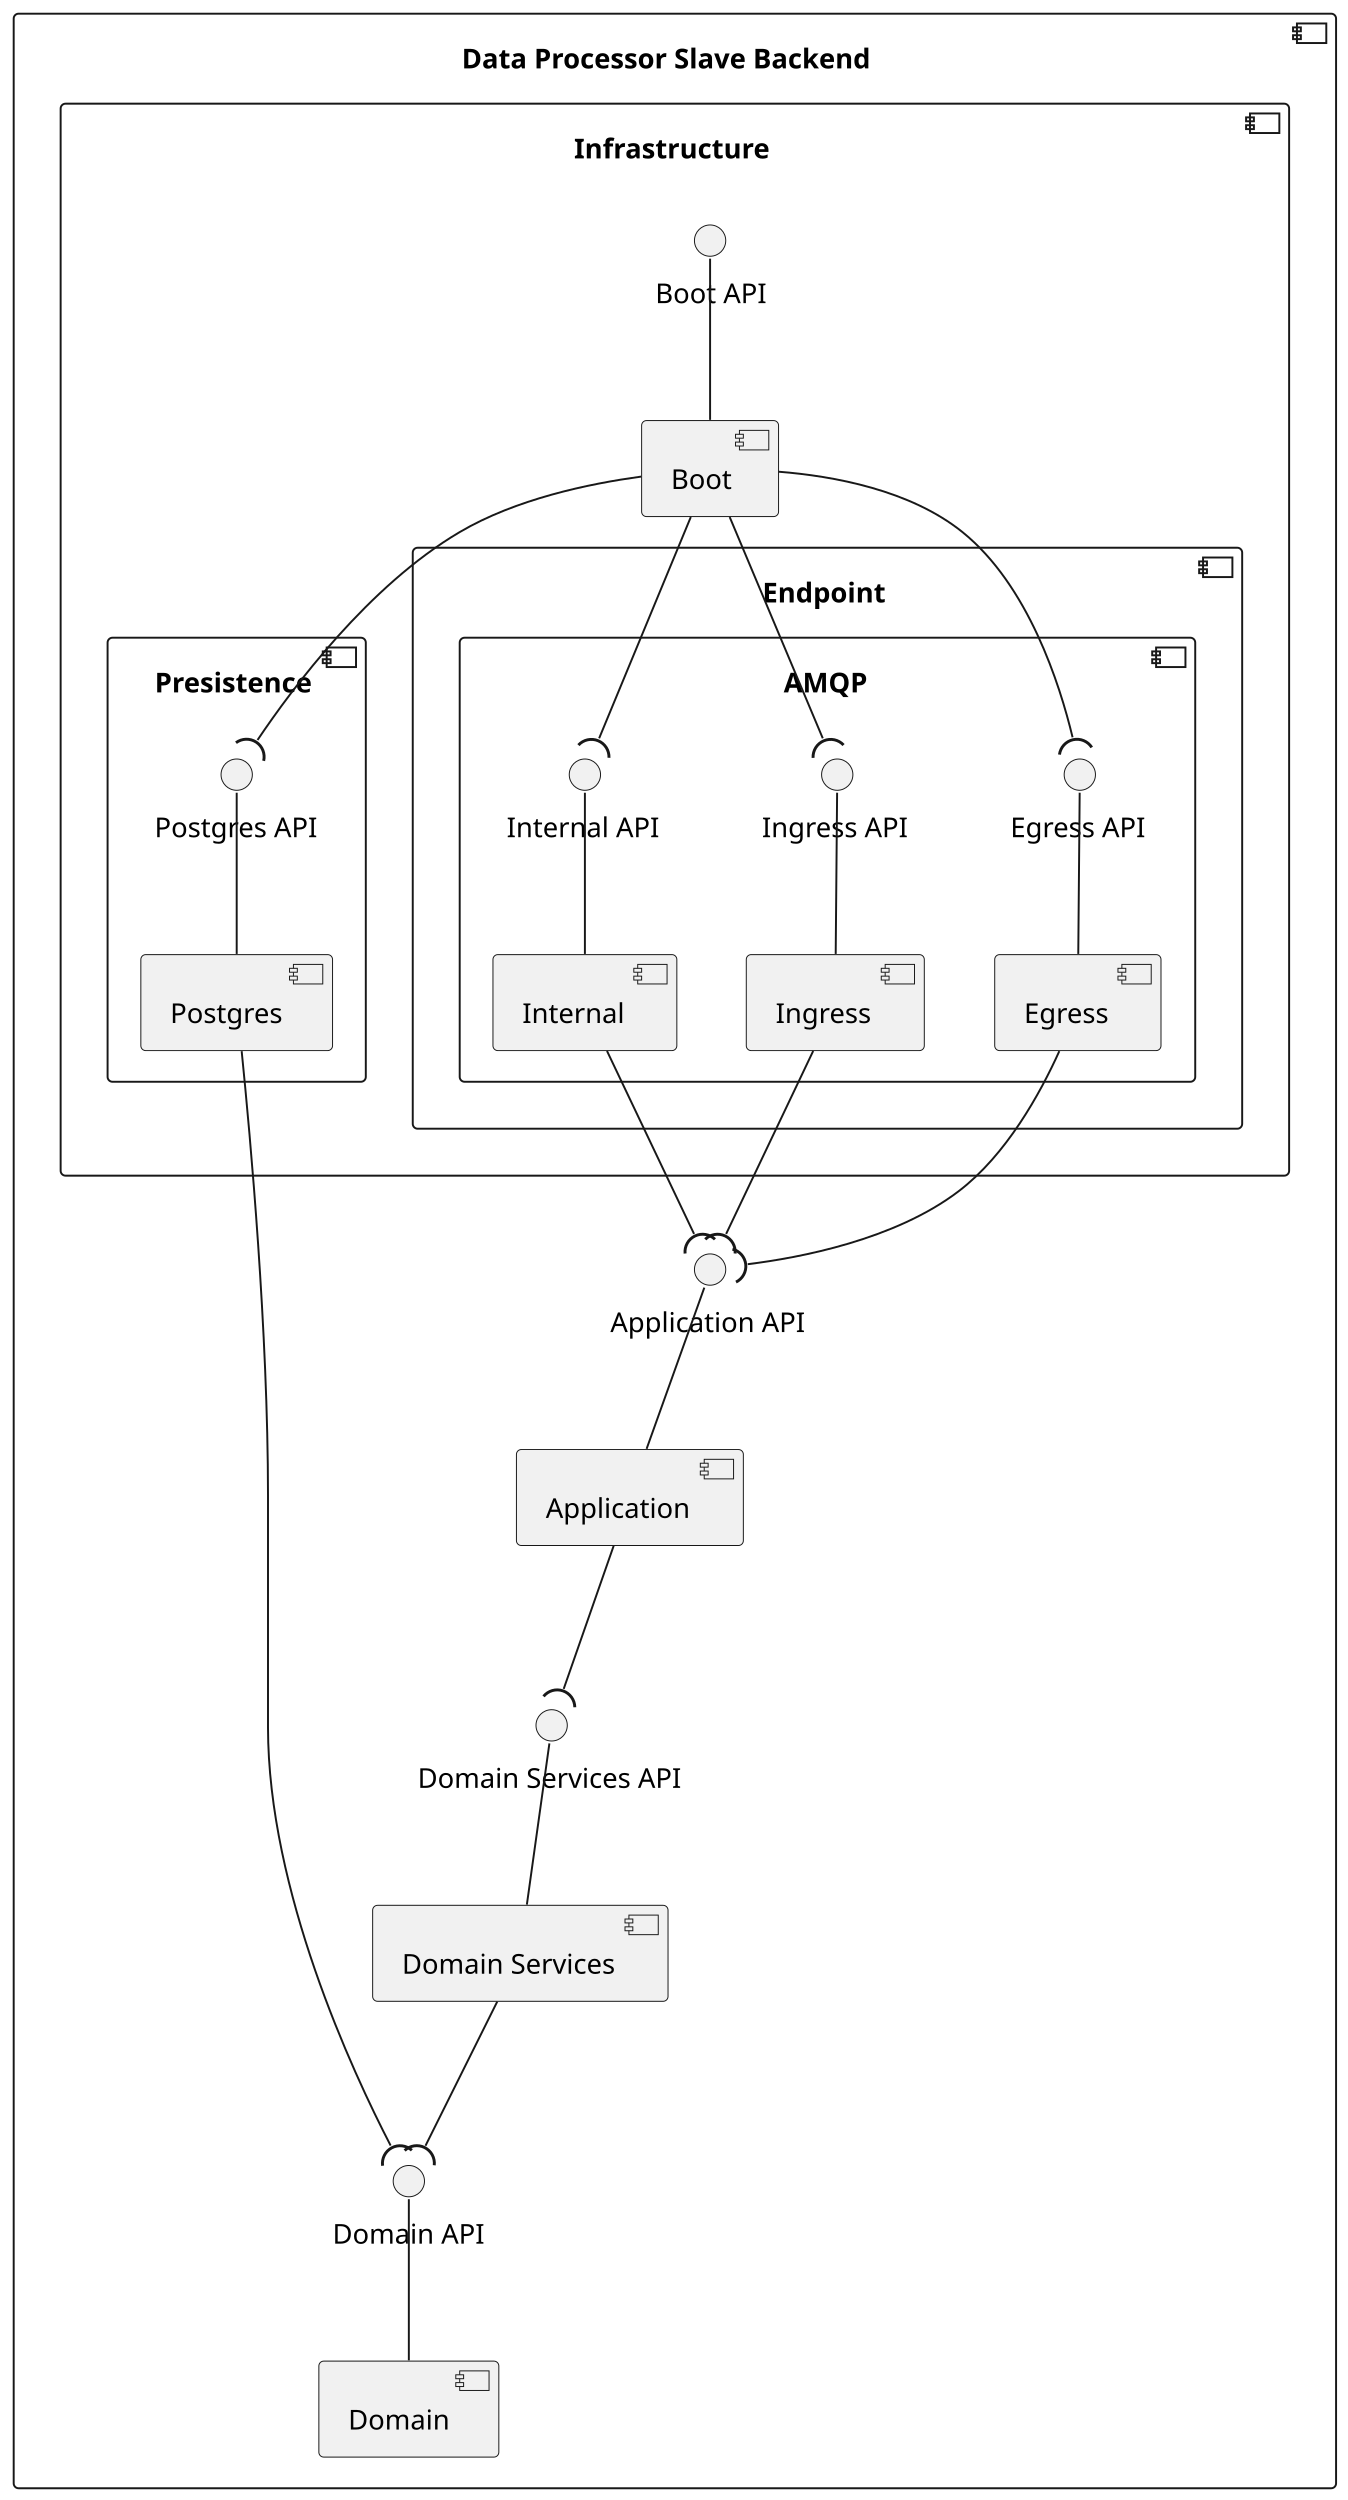
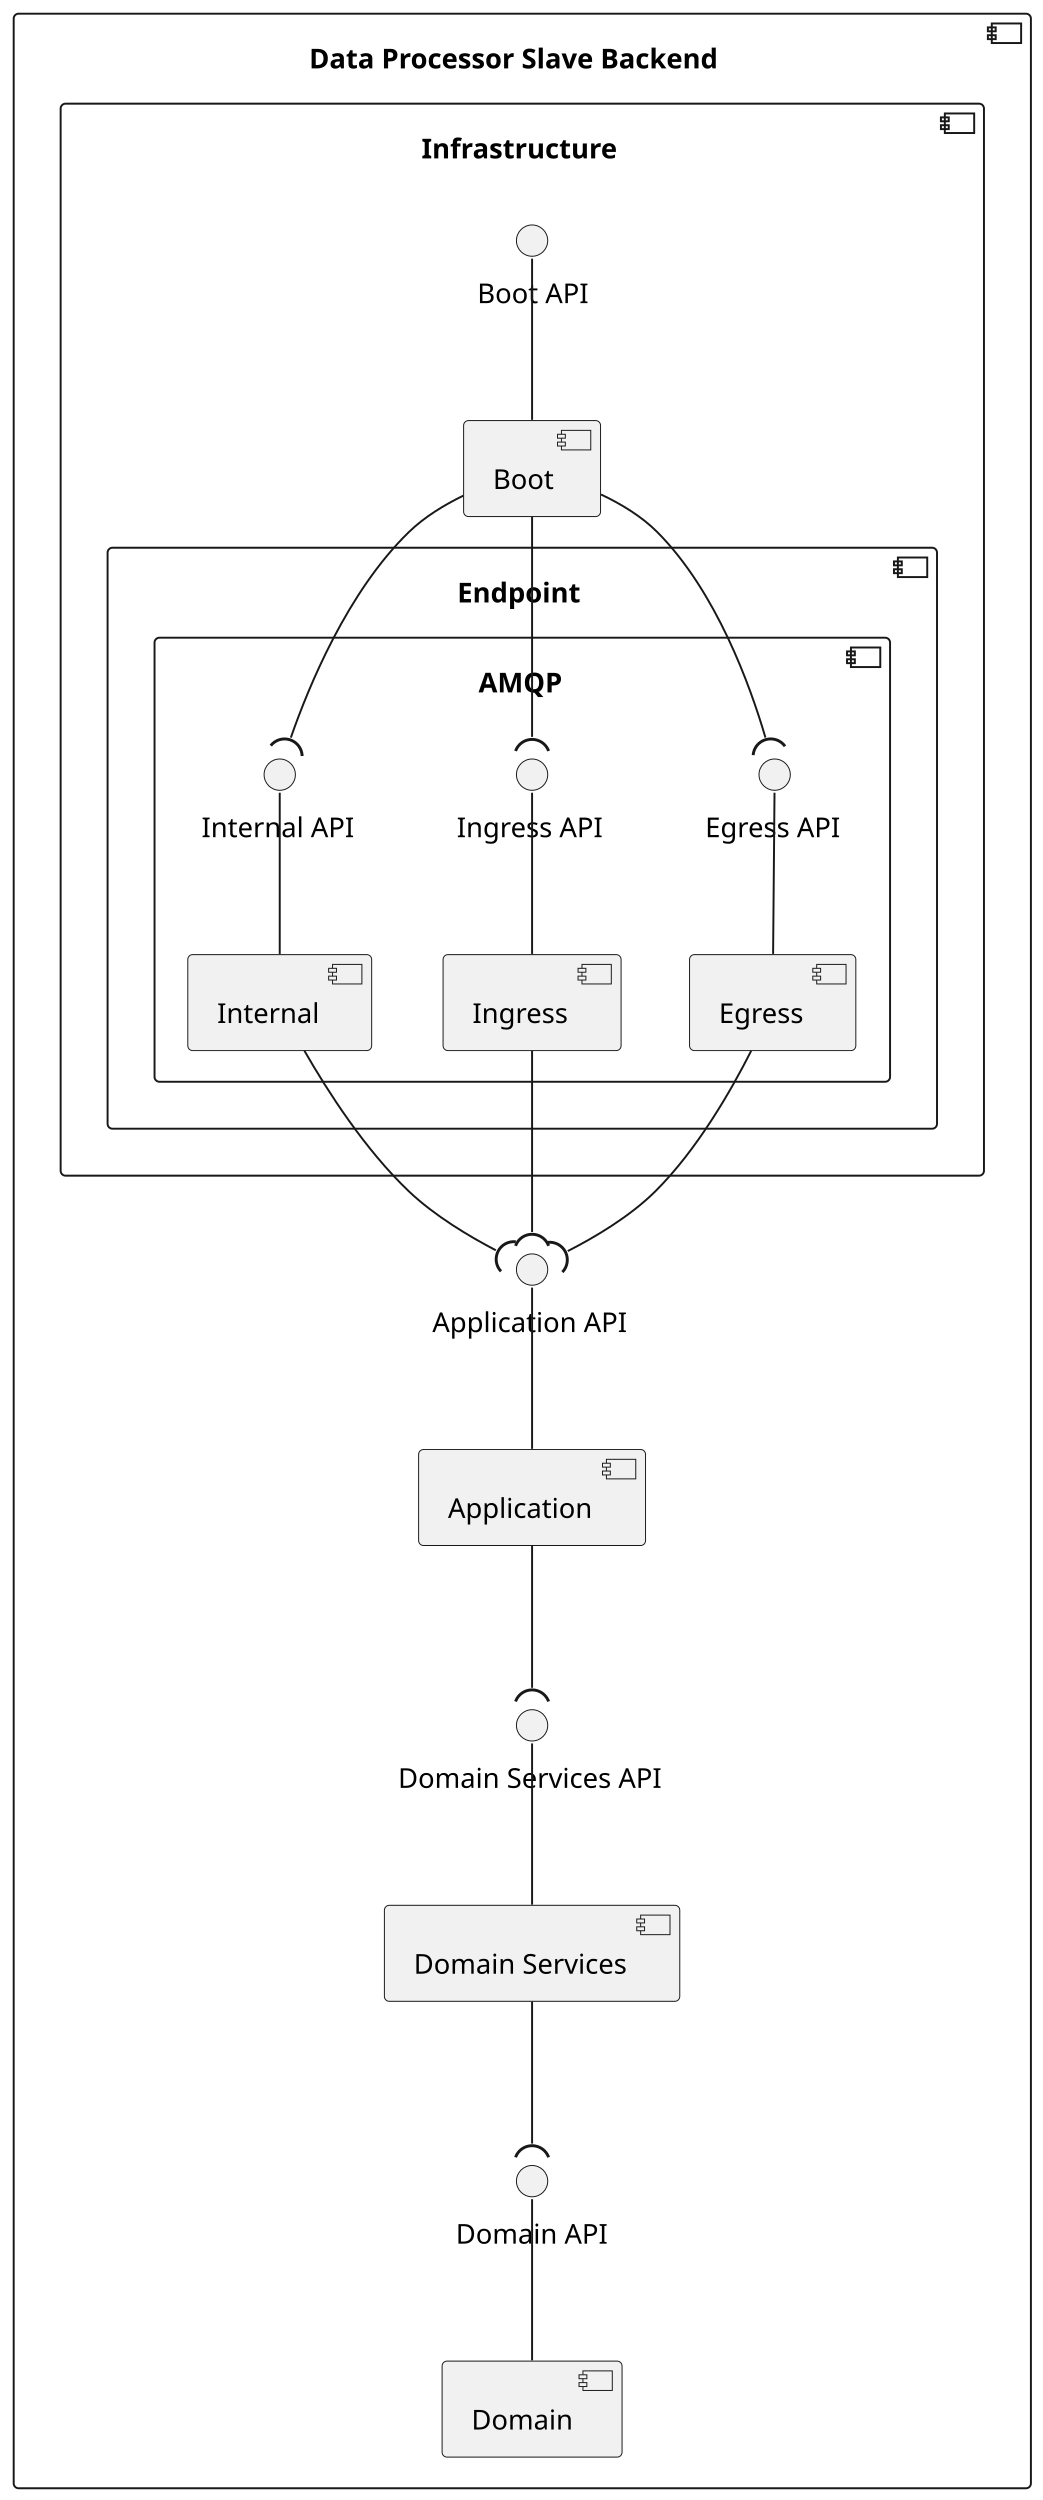
- <svg xmlns="http://www.w3.org/2000/svg" contentStyleType="text/css" height="1278px" preserveAspectRatio="none" style="width:689px;height:1278px;background:#FFFFFF;" version="1.1" viewBox="0 0 689 1278" width="689px" zoomAndPan="magnify">
+ <svg xmlns="http://www.w3.org/2000/svg" contentStyleType="text/css" height="1278px" preserveAspectRatio="none" style="width:533px;height:1278px;background:#FFFFFF;" version="1.1" viewBox="0 0 533 1278" width="533px" zoomAndPan="magnify">
  <defs />
  <g>
    <g id="cluster_Data Processor Slave Backend">
-       <rect height="1265" rx="2.5" ry="2.5" style="stroke:#181818;stroke-width:1.0;fill:none;" width="676" x="7" y="7" />
-       <rect height="10" style="stroke:#181818;stroke-width:1.0;fill:none;" width="15" x="663" y="12" />
-       <rect height="2" style="stroke:#181818;stroke-width:1.0;fill:none;" width="4" x="661" y="14" />
-       <rect height="2" style="stroke:#181818;stroke-width:1.0;fill:none;" width="4" x="661" y="18" />
-       <text fill="#000000" font-family="sans-serif" font-size="14" font-weight="bold" lengthAdjust="spacing" textLength="217.938" x="236.031" y="34.966">Data Processor Slave Backend</text>
+       <rect height="1265" rx="2.5" ry="2.5" style="stroke:#181818;stroke-width:1.0;fill:none;" width="520" x="7" y="7" />
+       <rect height="10" style="stroke:#181818;stroke-width:1.0;fill:none;" width="15" x="507" y="12" />
+       <rect height="2" style="stroke:#181818;stroke-width:1.0;fill:none;" width="4" x="505" y="14" />
+       <rect height="2" style="stroke:#181818;stroke-width:1.0;fill:none;" width="4" x="505" y="18" />
+       <text fill="#000000" font-family="sans-serif" font-size="14" font-weight="bold" lengthAdjust="spacing" textLength="217.938" x="158.031" y="34.966">Data Processor Slave Backend</text>
    </g>
    <g id="cluster_INFRA">
-       <rect height="548" rx="2.5" ry="2.5" style="stroke:#181818;stroke-width:1.0;fill:none;" width="628" x="31" y="53" />
-       <rect height="10" style="stroke:#181818;stroke-width:1.0;fill:none;" width="15" x="639" y="58" />
-       <rect height="2" style="stroke:#181818;stroke-width:1.0;fill:none;" width="4" x="637" y="60" />
-       <rect height="2" style="stroke:#181818;stroke-width:1.0;fill:none;" width="4" x="637" y="64" />
-       <text fill="#000000" font-family="sans-serif" font-size="14" font-weight="bold" lengthAdjust="spacing" textLength="103.125" x="293.438" y="80.966">Infrastructure</text>
-     </g>
-     <g id="cluster_PERSIST">
-       <rect height="227" rx="2.5" ry="2.5" style="stroke:#181818;stroke-width:1.0;fill:none;" width="132" x="55" y="326" />
-       <rect height="10" style="stroke:#181818;stroke-width:1.0;fill:none;" width="15" x="167" y="331" />
-       <rect height="2" style="stroke:#181818;stroke-width:1.0;fill:none;" width="4" x="165" y="333" />
-       <rect height="2" style="stroke:#181818;stroke-width:1.0;fill:none;" width="4" x="165" y="337" />
-       <text fill="#000000" font-family="sans-serif" font-size="14" font-weight="bold" lengthAdjust="spacing" textLength="83.812" x="79.094" y="353.966">Presistence</text>
+       <rect height="548" rx="2.5" ry="2.5" style="stroke:#181818;stroke-width:1.0;fill:none;" width="472" x="31" y="53" />
+       <rect height="10" style="stroke:#181818;stroke-width:1.0;fill:none;" width="15" x="483" y="58" />
+       <rect height="2" style="stroke:#181818;stroke-width:1.0;fill:none;" width="4" x="481" y="60" />
+       <rect height="2" style="stroke:#181818;stroke-width:1.0;fill:none;" width="4" x="481" y="64" />
+       <text fill="#000000" font-family="sans-serif" font-size="14" font-weight="bold" lengthAdjust="spacing" textLength="103.125" x="215.438" y="80.966">Infrastructure</text>
    </g>
    <g id="cluster_ENDPOINT">
-       <rect height="297" rx="2.5" ry="2.5" style="stroke:#181818;stroke-width:1.0;fill:none;" width="424" x="211" y="280" />
-       <rect height="10" style="stroke:#181818;stroke-width:1.0;fill:none;" width="15" x="615" y="285" />
-       <rect height="2" style="stroke:#181818;stroke-width:1.0;fill:none;" width="4" x="613" y="287" />
-       <rect height="2" style="stroke:#181818;stroke-width:1.0;fill:none;" width="4" x="613" y="291" />
-       <text fill="#000000" font-family="sans-serif" font-size="14" font-weight="bold" lengthAdjust="spacing" textLength="66.5" x="389.75" y="307.966">Endpoint</text>
+       <rect height="297" rx="2.5" ry="2.5" style="stroke:#181818;stroke-width:1.0;fill:none;" width="424" x="55" y="280" />
+       <rect height="10" style="stroke:#181818;stroke-width:1.0;fill:none;" width="15" x="459" y="285" />
+       <rect height="2" style="stroke:#181818;stroke-width:1.0;fill:none;" width="4" x="457" y="287" />
+       <rect height="2" style="stroke:#181818;stroke-width:1.0;fill:none;" width="4" x="457" y="291" />
+       <text fill="#000000" font-family="sans-serif" font-size="14" font-weight="bold" lengthAdjust="spacing" textLength="66.5" x="233.75" y="307.966">Endpoint</text>
    </g>
    <g id="cluster_AMQP">
-       <rect height="227" rx="2.5" ry="2.5" style="stroke:#181818;stroke-width:1.0;fill:none;" width="376" x="235" y="326" />
-       <rect height="10" style="stroke:#181818;stroke-width:1.0;fill:none;" width="15" x="591" y="331" />
-       <rect height="2" style="stroke:#181818;stroke-width:1.0;fill:none;" width="4" x="589" y="333" />
-       <rect height="2" style="stroke:#181818;stroke-width:1.0;fill:none;" width="4" x="589" y="337" />
-       <text fill="#000000" font-family="sans-serif" font-size="14" font-weight="bold" lengthAdjust="spacing" textLength="44.75" x="400.625" y="353.966">AMQP</text>
+       <rect height="227" rx="2.5" ry="2.5" style="stroke:#181818;stroke-width:1.0;fill:none;" width="376" x="79" y="326" />
+       <rect height="10" style="stroke:#181818;stroke-width:1.0;fill:none;" width="15" x="435" y="331" />
+       <rect height="2" style="stroke:#181818;stroke-width:1.0;fill:none;" width="4" x="433" y="333" />
+       <rect height="2" style="stroke:#181818;stroke-width:1.0;fill:none;" width="4" x="433" y="337" />
+       <text fill="#000000" font-family="sans-serif" font-size="14" font-weight="bold" lengthAdjust="spacing" textLength="44.75" x="244.625" y="353.966">AMQP</text>
    </g>
    <g id="elem_APP">
-       <rect fill="#F1F1F1" height="49.068" rx="2.5" ry="2.5" style="stroke:#181818;stroke-width:0.5;" width="116" x="264" y="741" />
-       <rect fill="#F1F1F1" height="10" style="stroke:#181818;stroke-width:0.5;" width="15" x="360" y="746" />
-       <rect fill="#F1F1F1" height="2" style="stroke:#181818;stroke-width:0.5;" width="4" x="358" y="748" />
-       <rect fill="#F1F1F1" height="2" style="stroke:#181818;stroke-width:0.5;" width="4" x="358" y="752" />
-       <text fill="#000000" font-family="sans-serif" font-size="14" lengthAdjust="spacing" textLength="76" x="279" y="775.966">Application</text>
+       <rect fill="#F1F1F1" height="49.068" rx="2.5" ry="2.5" style="stroke:#181818;stroke-width:0.5;" width="116" x="214" y="741" />
+       <rect fill="#F1F1F1" height="10" style="stroke:#181818;stroke-width:0.5;" width="15" x="310" y="746" />
+       <rect fill="#F1F1F1" height="2" style="stroke:#181818;stroke-width:0.5;" width="4" x="308" y="748" />
+       <rect fill="#F1F1F1" height="2" style="stroke:#181818;stroke-width:0.5;" width="4" x="308" y="752" />
+       <text fill="#000000" font-family="sans-serif" font-size="14" lengthAdjust="spacing" textLength="76" x="229" y="775.966">Application</text>
    </g>
    <g id="elem_DOM">
-       <rect fill="#F1F1F1" height="49.068" rx="2.5" ry="2.5" style="stroke:#181818;stroke-width:0.5;" width="92" x="163" y="1207" />
-       <rect fill="#F1F1F1" height="10" style="stroke:#181818;stroke-width:0.5;" width="15" x="235" y="1212" />
-       <rect fill="#F1F1F1" height="2" style="stroke:#181818;stroke-width:0.5;" width="4" x="233" y="1214" />
-       <rect fill="#F1F1F1" height="2" style="stroke:#181818;stroke-width:0.5;" width="4" x="233" y="1218" />
-       <text fill="#000000" font-family="sans-serif" font-size="14" lengthAdjust="spacing" textLength="52" x="178" y="1241.966">Domain</text>
+       <rect fill="#F1F1F1" height="49.068" rx="2.5" ry="2.5" style="stroke:#181818;stroke-width:0.5;" width="92" x="226" y="1207" />
+       <rect fill="#F1F1F1" height="10" style="stroke:#181818;stroke-width:0.5;" width="15" x="298" y="1212" />
+       <rect fill="#F1F1F1" height="2" style="stroke:#181818;stroke-width:0.5;" width="4" x="296" y="1214" />
+       <rect fill="#F1F1F1" height="2" style="stroke:#181818;stroke-width:0.5;" width="4" x="296" y="1218" />
+       <text fill="#000000" font-family="sans-serif" font-size="14" lengthAdjust="spacing" textLength="52" x="241" y="1241.966">Domain</text>
    </g>
    <g id="elem_DOM_SERV">
-       <rect fill="#F1F1F1" height="49.068" rx="2.5" ry="2.5" style="stroke:#181818;stroke-width:0.5;" width="151" x="190.5" y="974" />
-       <rect fill="#F1F1F1" height="10" style="stroke:#181818;stroke-width:0.5;" width="15" x="321.5" y="979" />
-       <rect fill="#F1F1F1" height="2" style="stroke:#181818;stroke-width:0.5;" width="4" x="319.5" y="981" />
-       <rect fill="#F1F1F1" height="2" style="stroke:#181818;stroke-width:0.5;" width="4" x="319.5" y="985" />
-       <text fill="#000000" font-family="sans-serif" font-size="14" lengthAdjust="spacing" textLength="111" x="205.5" y="1008.966">Domain Services</text>
+       <rect fill="#F1F1F1" height="49.068" rx="2.5" ry="2.5" style="stroke:#181818;stroke-width:0.5;" width="151" x="196.5" y="974" />
+       <rect fill="#F1F1F1" height="10" style="stroke:#181818;stroke-width:0.5;" width="15" x="327.5" y="979" />
+       <rect fill="#F1F1F1" height="2" style="stroke:#181818;stroke-width:0.5;" width="4" x="325.5" y="981" />
+       <rect fill="#F1F1F1" height="2" style="stroke:#181818;stroke-width:0.5;" width="4" x="325.5" y="985" />
+       <text fill="#000000" font-family="sans-serif" font-size="14" lengthAdjust="spacing" textLength="111" x="211.5" y="1008.966">Domain Services</text>
    </g>
    <g id="elem_APP_API">
-       <ellipse cx="363" cy="649" fill="#F1F1F1" rx="8" ry="8" style="stroke:#181818;stroke-width:0.5;" />
-       <text fill="#000000" font-family="sans-serif" font-size="14" lengthAdjust="spacing" textLength="102" x="312" y="680.966">Application API</text>
+       <ellipse cx="272" cy="649" fill="#F1F1F1" rx="8" ry="8" style="stroke:#181818;stroke-width:0.5;" />
+       <text fill="#000000" font-family="sans-serif" font-size="14" lengthAdjust="spacing" textLength="102" x="221" y="680.966">Application API</text>
    </g>
    <g id="elem_DOM_API">
-       <ellipse cx="209" cy="1115" fill="#F1F1F1" rx="8" ry="8" style="stroke:#181818;stroke-width:0.5;" />
-       <text fill="#000000" font-family="sans-serif" font-size="14" lengthAdjust="spacing" textLength="78" x="170" y="1146.966">Domain API</text>
+       <ellipse cx="272" cy="1115" fill="#F1F1F1" rx="8" ry="8" style="stroke:#181818;stroke-width:0.5;" />
+       <text fill="#000000" font-family="sans-serif" font-size="14" lengthAdjust="spacing" textLength="78" x="233" y="1146.966">Domain API</text>
    </g>
    <g id="elem_DOM_SERV_API">
-       <ellipse cx="282" cy="882" fill="#F1F1F1" rx="8" ry="8" style="stroke:#181818;stroke-width:0.5;" />
-       <text fill="#000000" font-family="sans-serif" font-size="14" lengthAdjust="spacing" textLength="137" x="213.5" y="913.966">Domain Services API</text>
+       <ellipse cx="272" cy="882" fill="#F1F1F1" rx="8" ry="8" style="stroke:#181818;stroke-width:0.5;" />
+       <text fill="#000000" font-family="sans-serif" font-size="14" lengthAdjust="spacing" textLength="137" x="203.5" y="913.966">Domain Services API</text>
    </g>
    <g id="elem_BOOT">
-       <rect fill="#F1F1F1" height="49.068" rx="2.5" ry="2.5" style="stroke:#181818;stroke-width:0.5;" width="70" x="328" y="215" />
-       <rect fill="#F1F1F1" height="10" style="stroke:#181818;stroke-width:0.5;" width="15" x="378" y="220" />
-       <rect fill="#F1F1F1" height="2" style="stroke:#181818;stroke-width:0.5;" width="4" x="376" y="222" />
-       <rect fill="#F1F1F1" height="2" style="stroke:#181818;stroke-width:0.5;" width="4" x="376" y="226" />
-       <text fill="#000000" font-family="sans-serif" font-size="14" lengthAdjust="spacing" textLength="30" x="343" y="249.966">Boot</text>
+       <rect fill="#F1F1F1" height="49.068" rx="2.5" ry="2.5" style="stroke:#181818;stroke-width:0.5;" width="70" x="237" y="215" />
+       <rect fill="#F1F1F1" height="10" style="stroke:#181818;stroke-width:0.5;" width="15" x="287" y="220" />
+       <rect fill="#F1F1F1" height="2" style="stroke:#181818;stroke-width:0.5;" width="4" x="285" y="222" />
+       <rect fill="#F1F1F1" height="2" style="stroke:#181818;stroke-width:0.5;" width="4" x="285" y="226" />
+       <text fill="#000000" font-family="sans-serif" font-size="14" lengthAdjust="spacing" textLength="30" x="252" y="249.966">Boot</text>
    </g>
    <g id="elem_BOOT_API">
-       <ellipse cx="363" cy="123" fill="#F1F1F1" rx="8" ry="8" style="stroke:#181818;stroke-width:0.5;" />
-       <text fill="#000000" font-family="sans-serif" font-size="14" lengthAdjust="spacing" textLength="56" x="335" y="154.966">Boot API</text>
-     </g>
-     <g id="elem_POSTG">
-       <rect fill="#F1F1F1" height="49.068" rx="2.5" ry="2.5" style="stroke:#181818;stroke-width:0.5;" width="98" x="72" y="488" />
-       <rect fill="#F1F1F1" height="10" style="stroke:#181818;stroke-width:0.5;" width="15" x="150" y="493" />
-       <rect fill="#F1F1F1" height="2" style="stroke:#181818;stroke-width:0.5;" width="4" x="148" y="495" />
-       <rect fill="#F1F1F1" height="2" style="stroke:#181818;stroke-width:0.5;" width="4" x="148" y="499" />
-       <text fill="#000000" font-family="sans-serif" font-size="14" lengthAdjust="spacing" textLength="58" x="87" y="522.966">Postgres</text>
-     </g>
-     <g id="elem_POSTG_API">
-       <ellipse cx="121" cy="396" fill="#F1F1F1" rx="8" ry="8" style="stroke:#181818;stroke-width:0.5;" />
-       <text fill="#000000" font-family="sans-serif" font-size="14" lengthAdjust="spacing" textLength="84" x="79" y="427.966">Postgres API</text>
+       <ellipse cx="272" cy="123" fill="#F1F1F1" rx="8" ry="8" style="stroke:#181818;stroke-width:0.5;" />
+       <text fill="#000000" font-family="sans-serif" font-size="14" lengthAdjust="spacing" textLength="56" x="244" y="154.966">Boot API</text>
    </g>
    <g id="elem_EGRESS">
-       <rect fill="#F1F1F1" height="49.068" rx="2.5" ry="2.5" style="stroke:#181818;stroke-width:0.5;" width="85" x="508.5" y="488" />
-       <rect fill="#F1F1F1" height="10" style="stroke:#181818;stroke-width:0.5;" width="15" x="573.5" y="493" />
-       <rect fill="#F1F1F1" height="2" style="stroke:#181818;stroke-width:0.5;" width="4" x="571.5" y="495" />
-       <rect fill="#F1F1F1" height="2" style="stroke:#181818;stroke-width:0.5;" width="4" x="571.5" y="499" />
-       <text fill="#000000" font-family="sans-serif" font-size="14" lengthAdjust="spacing" textLength="45" x="523.5" y="522.966">Egress</text>
+       <rect fill="#F1F1F1" height="49.068" rx="2.5" ry="2.5" style="stroke:#181818;stroke-width:0.5;" width="85" x="352.5" y="488" />
+       <rect fill="#F1F1F1" height="10" style="stroke:#181818;stroke-width:0.5;" width="15" x="417.5" y="493" />
+       <rect fill="#F1F1F1" height="2" style="stroke:#181818;stroke-width:0.5;" width="4" x="415.5" y="495" />
+       <rect fill="#F1F1F1" height="2" style="stroke:#181818;stroke-width:0.5;" width="4" x="415.5" y="499" />
+       <text fill="#000000" font-family="sans-serif" font-size="14" lengthAdjust="spacing" textLength="45" x="367.5" y="522.966">Egress</text>
    </g>
    <g id="elem_INGRESS">
-       <rect fill="#F1F1F1" height="49.068" rx="2.5" ry="2.5" style="stroke:#181818;stroke-width:0.5;" width="91" x="381.5" y="488" />
-       <rect fill="#F1F1F1" height="10" style="stroke:#181818;stroke-width:0.5;" width="15" x="452.5" y="493" />
-       <rect fill="#F1F1F1" height="2" style="stroke:#181818;stroke-width:0.5;" width="4" x="450.5" y="495" />
-       <rect fill="#F1F1F1" height="2" style="stroke:#181818;stroke-width:0.5;" width="4" x="450.5" y="499" />
-       <text fill="#000000" font-family="sans-serif" font-size="14" lengthAdjust="spacing" textLength="51" x="396.5" y="522.966">Ingress</text>
+       <rect fill="#F1F1F1" height="49.068" rx="2.5" ry="2.5" style="stroke:#181818;stroke-width:0.5;" width="91" x="226.5" y="488" />
+       <rect fill="#F1F1F1" height="10" style="stroke:#181818;stroke-width:0.5;" width="15" x="297.5" y="493" />
+       <rect fill="#F1F1F1" height="2" style="stroke:#181818;stroke-width:0.5;" width="4" x="295.5" y="495" />
+       <rect fill="#F1F1F1" height="2" style="stroke:#181818;stroke-width:0.5;" width="4" x="295.5" y="499" />
+       <text fill="#000000" font-family="sans-serif" font-size="14" lengthAdjust="spacing" textLength="51" x="241.5" y="522.966">Ingress</text>
    </g>
    <g id="elem_INTERNAL">
-       <rect fill="#F1F1F1" height="49.068" rx="2.5" ry="2.5" style="stroke:#181818;stroke-width:0.5;" width="94" x="252" y="488" />
-       <rect fill="#F1F1F1" height="10" style="stroke:#181818;stroke-width:0.5;" width="15" x="326" y="493" />
-       <rect fill="#F1F1F1" height="2" style="stroke:#181818;stroke-width:0.5;" width="4" x="324" y="495" />
-       <rect fill="#F1F1F1" height="2" style="stroke:#181818;stroke-width:0.5;" width="4" x="324" y="499" />
-       <text fill="#000000" font-family="sans-serif" font-size="14" lengthAdjust="spacing" textLength="54" x="267" y="522.966">Internal</text>
+       <rect fill="#F1F1F1" height="49.068" rx="2.5" ry="2.5" style="stroke:#181818;stroke-width:0.5;" width="94" x="96" y="488" />
+       <rect fill="#F1F1F1" height="10" style="stroke:#181818;stroke-width:0.5;" width="15" x="170" y="493" />
+       <rect fill="#F1F1F1" height="2" style="stroke:#181818;stroke-width:0.5;" width="4" x="168" y="495" />
+       <rect fill="#F1F1F1" height="2" style="stroke:#181818;stroke-width:0.5;" width="4" x="168" y="499" />
+       <text fill="#000000" font-family="sans-serif" font-size="14" lengthAdjust="spacing" textLength="54" x="111" y="522.966">Internal</text>
    </g>
    <g id="elem_EGRESS_API">
-       <ellipse cx="552" cy="396" fill="#F1F1F1" rx="8" ry="8" style="stroke:#181818;stroke-width:0.5;" />
-       <text fill="#000000" font-family="sans-serif" font-size="14" lengthAdjust="spacing" textLength="71" x="516.5" y="427.966">Egress API</text>
+       <ellipse cx="396" cy="396" fill="#F1F1F1" rx="8" ry="8" style="stroke:#181818;stroke-width:0.5;" />
+       <text fill="#000000" font-family="sans-serif" font-size="14" lengthAdjust="spacing" textLength="71" x="360.5" y="427.966">Egress API</text>
    </g>
    <g id="elem_INGRESS_API">
-       <ellipse cx="428" cy="396" fill="#F1F1F1" rx="8" ry="8" style="stroke:#181818;stroke-width:0.5;" />
-       <text fill="#000000" font-family="sans-serif" font-size="14" lengthAdjust="spacing" textLength="77" x="389.5" y="427.966">Ingress API</text>
+       <ellipse cx="272" cy="396" fill="#F1F1F1" rx="8" ry="8" style="stroke:#181818;stroke-width:0.5;" />
+       <text fill="#000000" font-family="sans-serif" font-size="14" lengthAdjust="spacing" textLength="77" x="233.5" y="427.966">Ingress API</text>
    </g>
    <g id="elem_INTERNAL_API">
-       <ellipse cx="299" cy="396" fill="#F1F1F1" rx="8" ry="8" style="stroke:#181818;stroke-width:0.5;" />
-       <text fill="#000000" font-family="sans-serif" font-size="14" lengthAdjust="spacing" textLength="80" x="259" y="427.966">Internal API</text>
+       <ellipse cx="143" cy="396" fill="#F1F1F1" rx="8" ry="8" style="stroke:#181818;stroke-width:0.5;" />
+       <text fill="#000000" font-family="sans-serif" font-size="14" lengthAdjust="spacing" textLength="80" x="103" y="427.966">Internal API</text>
    </g>
    <g id="link_DOM_API_DOM">
-       <path d="M209,1124.23 C209,1141.26 209,1180.89 209,1206.65 " fill="none" id="DOM_API-DOM" style="stroke:#181818;stroke-width:1.0;" />
+       <path d="M272,1124.23 C272,1141.26 272,1180.89 272,1206.65 " fill="none" id="DOM_API-DOM" style="stroke:#181818;stroke-width:1.0;" />
    </g>
    <g id="link_DOM_SERV_API_DOM_SERV">
-       <path d="M280.85,891.23 C278.47,908.26 272.93,947.89 269.33,973.65 " fill="none" id="DOM_SERV_API-DOM_SERV" style="stroke:#181818;stroke-width:1.0;" />
+       <path d="M272,891.23 C272,908.26 272,947.89 272,973.65 " fill="none" id="DOM_SERV_API-DOM_SERV" style="stroke:#181818;stroke-width:1.0;" />
    </g>
    <g id="link_EGRESS_API_EGRESS">
-       <path d="M551.93,405.23 C551.78,422.26 551.43,461.89 551.21,487.65 " fill="none" id="EGRESS_API-EGRESS" style="stroke:#181818;stroke-width:1.0;" />
+       <path d="M395.93,405.23 C395.78,422.26 395.43,461.89 395.21,487.65 " fill="none" id="EGRESS_API-EGRESS" style="stroke:#181818;stroke-width:1.0;" />
    </g>
    <g id="link_INGRESS_API_INGRESS">
-       <path d="M427.93,405.23 C427.78,422.26 427.43,461.89 427.21,487.65 " fill="none" id="INGRESS_API-INGRESS" style="stroke:#181818;stroke-width:1.0;" />
+       <path d="M272,405.23 C272,422.26 272,461.89 272,487.65 " fill="none" id="INGRESS_API-INGRESS" style="stroke:#181818;stroke-width:1.0;" />
    </g>
    <g id="link_INTERNAL_API_INTERNAL">
-       <path d="M299,405.23 C299,422.26 299,461.89 299,487.65 " fill="none" id="INTERNAL_API-INTERNAL" style="stroke:#181818;stroke-width:1.0;" />
-     </g>
-     <g id="link_POSTG_API_POSTG">
-       <path d="M121,405.23 C121,422.26 121,461.89 121,487.65 " fill="none" id="POSTG_API-POSTG" style="stroke:#181818;stroke-width:1.0;" />
+       <path d="M143,405.23 C143,422.26 143,461.89 143,487.65 " fill="none" id="INTERNAL_API-INTERNAL" style="stroke:#181818;stroke-width:1.0;" />
    </g>
    <g id="link_APP_API_APP">
-       <path d="M360.05,658.23 C353.96,675.26 339.77,714.89 330.54,740.65 " fill="none" id="APP_API-APP" style="stroke:#181818;stroke-width:1.0;" />
+       <path d="M272,658.23 C272,675.26 272,714.89 272,740.65 " fill="none" id="APP_API-APP" style="stroke:#181818;stroke-width:1.0;" />
    </g>
    <g id="link_BOOT_API_BOOT">
-       <path d="M363,132.23 C363,149.26 363,188.89 363,214.65 " fill="none" id="BOOT_API-BOOT" style="stroke:#181818;stroke-width:1.0;" />
+       <path d="M272,132.23 C272,149.26 272,188.89 272,214.65 " fill="none" id="BOOT_API-BOOT" style="stroke:#181818;stroke-width:1.0;" />
    </g>
    <g id="link_EGRESS_APP_API">
-       <path d="M541.53,537.33 C531.74,559.02 514.43,590.42 490,609 C457.39,633.8 408.89,642.96 382.25,646.25 " fill="none" id="EGRESS-to-APP_API" style="stroke:#181818;stroke-width:1.0;" />
-       <path d="M376.247,655.399 A9,9 0 0 0 374.434 638.582" fill="none" style="stroke:#181818;stroke-width:1.5;" />
+       <path d="M384,537.19 C373.53,557.9 356.25,587.89 335,609 C321.91,622 303.71,632.68 290.24,639.55 " fill="none" id="EGRESS-to-APP_API" style="stroke:#181818;stroke-width:1.0;" />
+       <path d="M287.496,650.29 A9,9 0 0 0 280.077 635.09" fill="none" style="stroke:#181818;stroke-width:1.5;" />
    </g>
    <g id="link_INGRESS_APP_API">
-       <path d="M415.71,537.24 C402.95,564.04 382.51,607 371.2,630.78 " fill="none" id="INGRESS-to-APP_API" style="stroke:#181818;stroke-width:1.0;" />
-       <path d="M375.79,640.802 A9,9 0 0 0 360.514 633.538" fill="none" style="stroke:#181818;stroke-width:1.5;" />
+       <path d="M272,537.24 C272,563.68 272,605.85 272,629.81 " fill="none" id="INGRESS-to-APP_API" style="stroke:#181818;stroke-width:1.0;" />
+       <path d="M280.457,636.872 A9,9 0 0 0 263.543 636.872" fill="none" style="stroke:#181818;stroke-width:1.5;" />
    </g>
    <g id="link_INTERNAL_APP_API">
-       <path d="M310.29,537.24 C323.05,564.04 343.49,607 354.8,630.78 " fill="none" id="INTERNAL-to-APP_API" style="stroke:#181818;stroke-width:1.0;" />
-       <path d="M365.486,633.538 A9,9 0 0 0 350.21 640.802" fill="none" style="stroke:#181818;stroke-width:1.5;" />
-     </g>
-     <g id="link_POSTG_DOM_API">
-       <path d="M123.54,537.35 C128.05,581.91 137,680.88 137,764.5 C137,764.5 137,764.5 137,883 C137,966.32 180.22,1059.2 199.69,1096.81 " fill="none" id="POSTG-to-DOM_API" style="stroke:#181818;stroke-width:1.0;" />
-       <path d="M210.54,1099.228 A9,9 0 0 0 195.584 1107.129" fill="none" style="stroke:#181818;stroke-width:1.5;" />
+       <path d="M155.6,537.12 C167.44,557.79 186.65,587.75 209,609 C222.22,621.57 240.13,632.19 253.48,639.15 " fill="none" id="INTERNAL-to-APP_API" style="stroke:#181818;stroke-width:1.0;" />
+       <path d="M263.68,634.8 A9,9 0 0 0 256.097 649.919" fill="none" style="stroke:#181818;stroke-width:1.5;" />
    </g>
    <g id="link_APP_DOM_SERV_API">
-       <path d="M313.71,790.22 C306.1,812 295.01,843.77 288.16,863.37 " fill="none" id="APP-to-DOM_SERV_API" style="stroke:#181818;stroke-width:1.0;" />
-       <path d="M293.839,872.742 A9,9 0 0 0 277.864 867.183" fill="none" style="stroke:#181818;stroke-width:1.5;" />
+       <path d="M272,790.22 C272,811.8 272,843.18 272,862.82 " fill="none" id="APP-to-DOM_SERV_API" style="stroke:#181818;stroke-width:1.0;" />
+       <path d="M280.457,869.792 A9,9 0 0 0 263.543 869.792" fill="none" style="stroke:#181818;stroke-width:1.5;" />
    </g>
    <g id="link_DOM_SERV_DOM_API">
-       <path d="M254.19,1023.22 C243.25,1045.2 227.24,1077.36 217.51,1096.91 " fill="none" id="DOM_SERV-to-DOM_API" style="stroke:#181818;stroke-width:1.0;" />
-       <path d="M221.993,1106.882 A9,9 0 0 0 206.85 1099.347" fill="none" style="stroke:#181818;stroke-width:1.5;" />
+       <path d="M272,1023.22 C272,1044.8 272,1076.18 272,1095.82 " fill="none" id="DOM_SERV-to-DOM_API" style="stroke:#181818;stroke-width:1.0;" />
+       <path d="M280.457,1102.792 A9,9 0 0 0 263.543 1102.792" fill="none" style="stroke:#181818;stroke-width:1.5;" />
    </g>
    <g id="link_BOOT_INTERNAL_API">
-       <path d="M353.14,264.3 C340.2,295.54 317.79,349.64 306.28,377.42 " fill="none" id="BOOT-to-INTERNAL_API" style="stroke:#181818;stroke-width:1.0;" />
-       <path d="M311.311,387.377 A9,9 0 0 0 295.688 380.896" fill="none" style="stroke:#181818;stroke-width:1.5;" />
-     </g>
-     <g id="link_BOOT_POSTG_API">
-       <path d="M327.8,243.63 C300.86,247.29 263.59,255.16 235,272 C188.53,299.37 149.62,351.54 131.66,378.28 " fill="none" id="BOOT-to-POSTG_API" style="stroke:#181818;stroke-width:1.0;" />
-       <path d="M134.781,388.951 A9,9 0 0 0 120.633 379.68" fill="none" style="stroke:#181818;stroke-width:1.5;" />
+       <path d="M236.84,253.38 C227.02,258.16 216.89,264.33 209,272 C177.67,302.44 157.74,350.99 148.69,377.06 " fill="none" id="BOOT-to-INTERNAL_API" style="stroke:#181818;stroke-width:1.0;" />
+       <path d="M154.466,386.486 A9,9 0 0 0 138.415 381.152" fill="none" style="stroke:#181818;stroke-width:1.5;" />
    </g>
    <g id="link_BOOT_EGRESS_API">
-       <path d="M398.04,241.14 C426.2,243.36 465.34,250.52 492,272 C525.67,299.13 541.79,349.85 548.3,376.91 " fill="none" id="BOOT-to-EGRESS_API" style="stroke:#181818;stroke-width:1.0;" />
-       <path d="M558.107,382.078 A9,9 0 0 0 541.596 385.752" fill="none" style="stroke:#181818;stroke-width:1.5;" />
+       <path d="M307.24,252.78 C317.43,257.59 327.96,263.93 336,272 C366.23,302.34 383.64,350.93 391.29,377.03 " fill="none" id="BOOT-to-EGRESS_API" style="stroke:#181818;stroke-width:1.0;" />
+       <path d="M401.301,381.486 A9,9 0 0 0 385.007 386.024" fill="none" style="stroke:#181818;stroke-width:1.5;" />
    </g>
    <g id="link_BOOT_INGRESS_API">
-       <path d="M373.01,264.3 C386.15,295.54 408.92,349.64 420.6,377.42 " fill="none" id="BOOT-to-INGRESS_API" style="stroke:#181818;stroke-width:1.0;" />
-       <path d="M431.227,380.858 A9,9 0 0 0 415.641 387.43" fill="none" style="stroke:#181818;stroke-width:1.5;" />
+       <path d="M272,264.3 C272,295.26 272,348.68 272,376.68 " fill="none" id="BOOT-to-INGRESS_API" style="stroke:#181818;stroke-width:1.0;" />
+       <path d="M280.457,383.902 A9,9 0 0 0 263.543 383.902" fill="none" style="stroke:#181818;stroke-width:1.5;" />
    </g>
  </g>
</svg>
